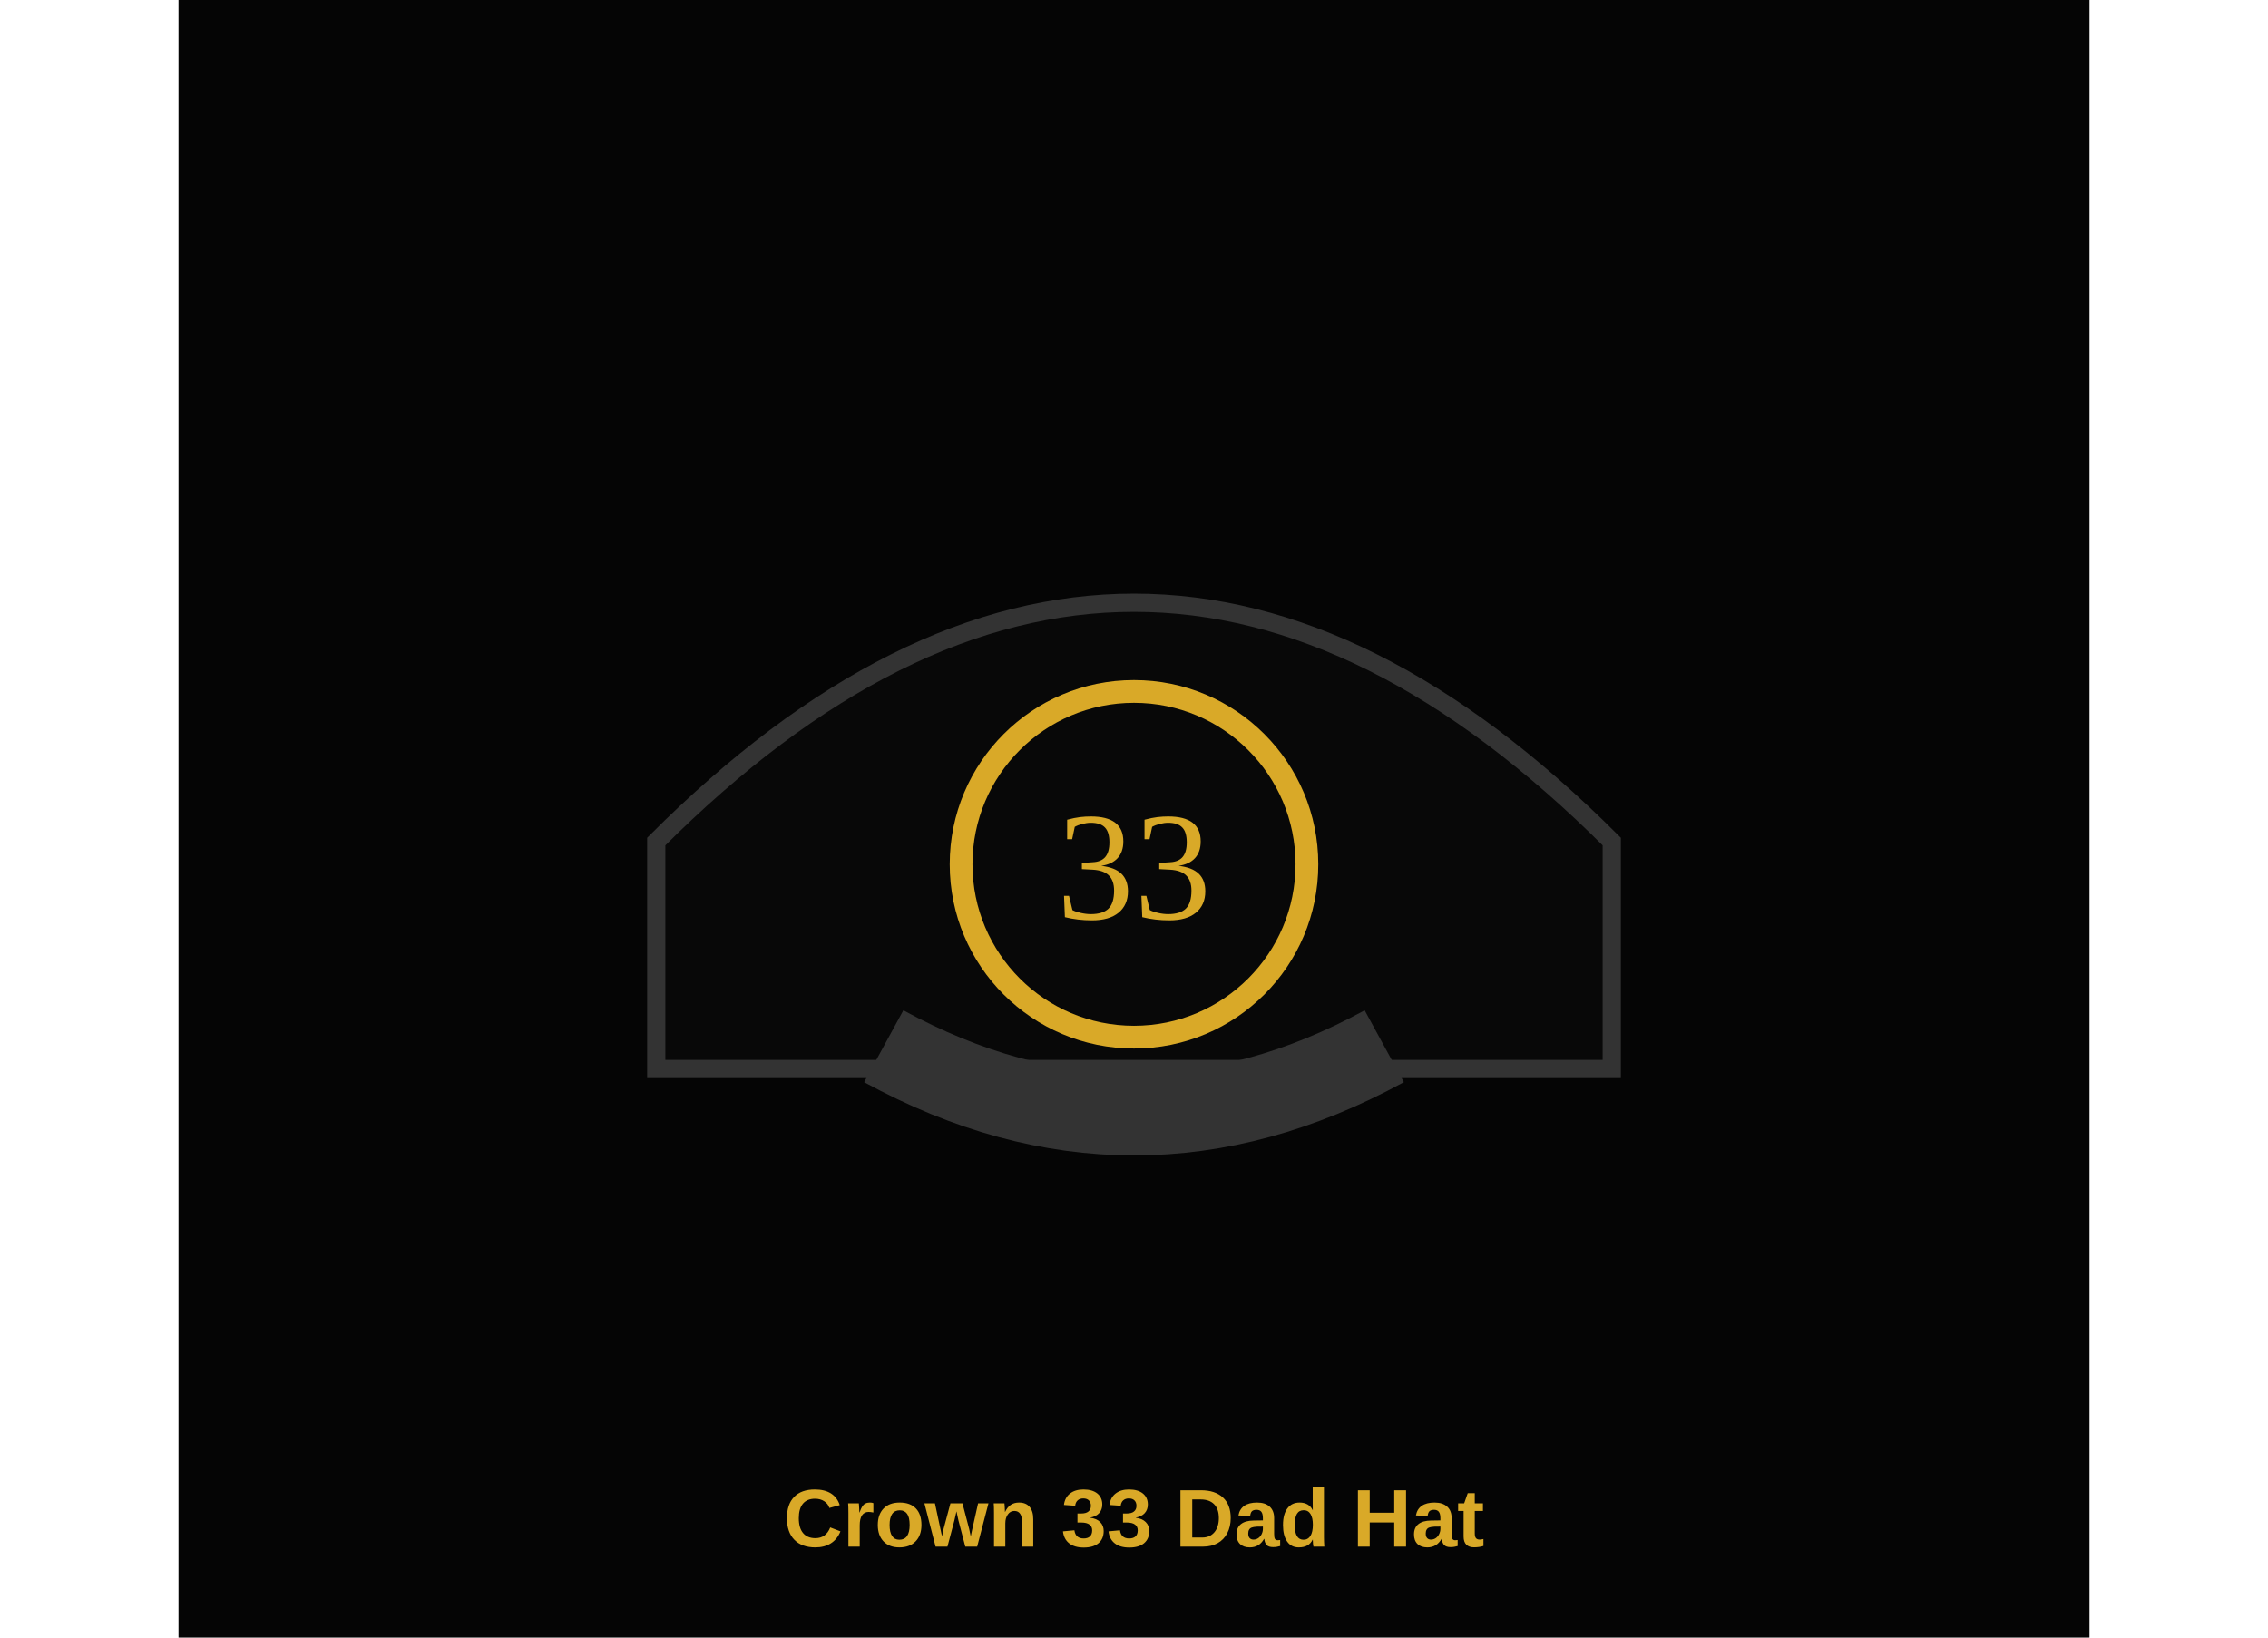
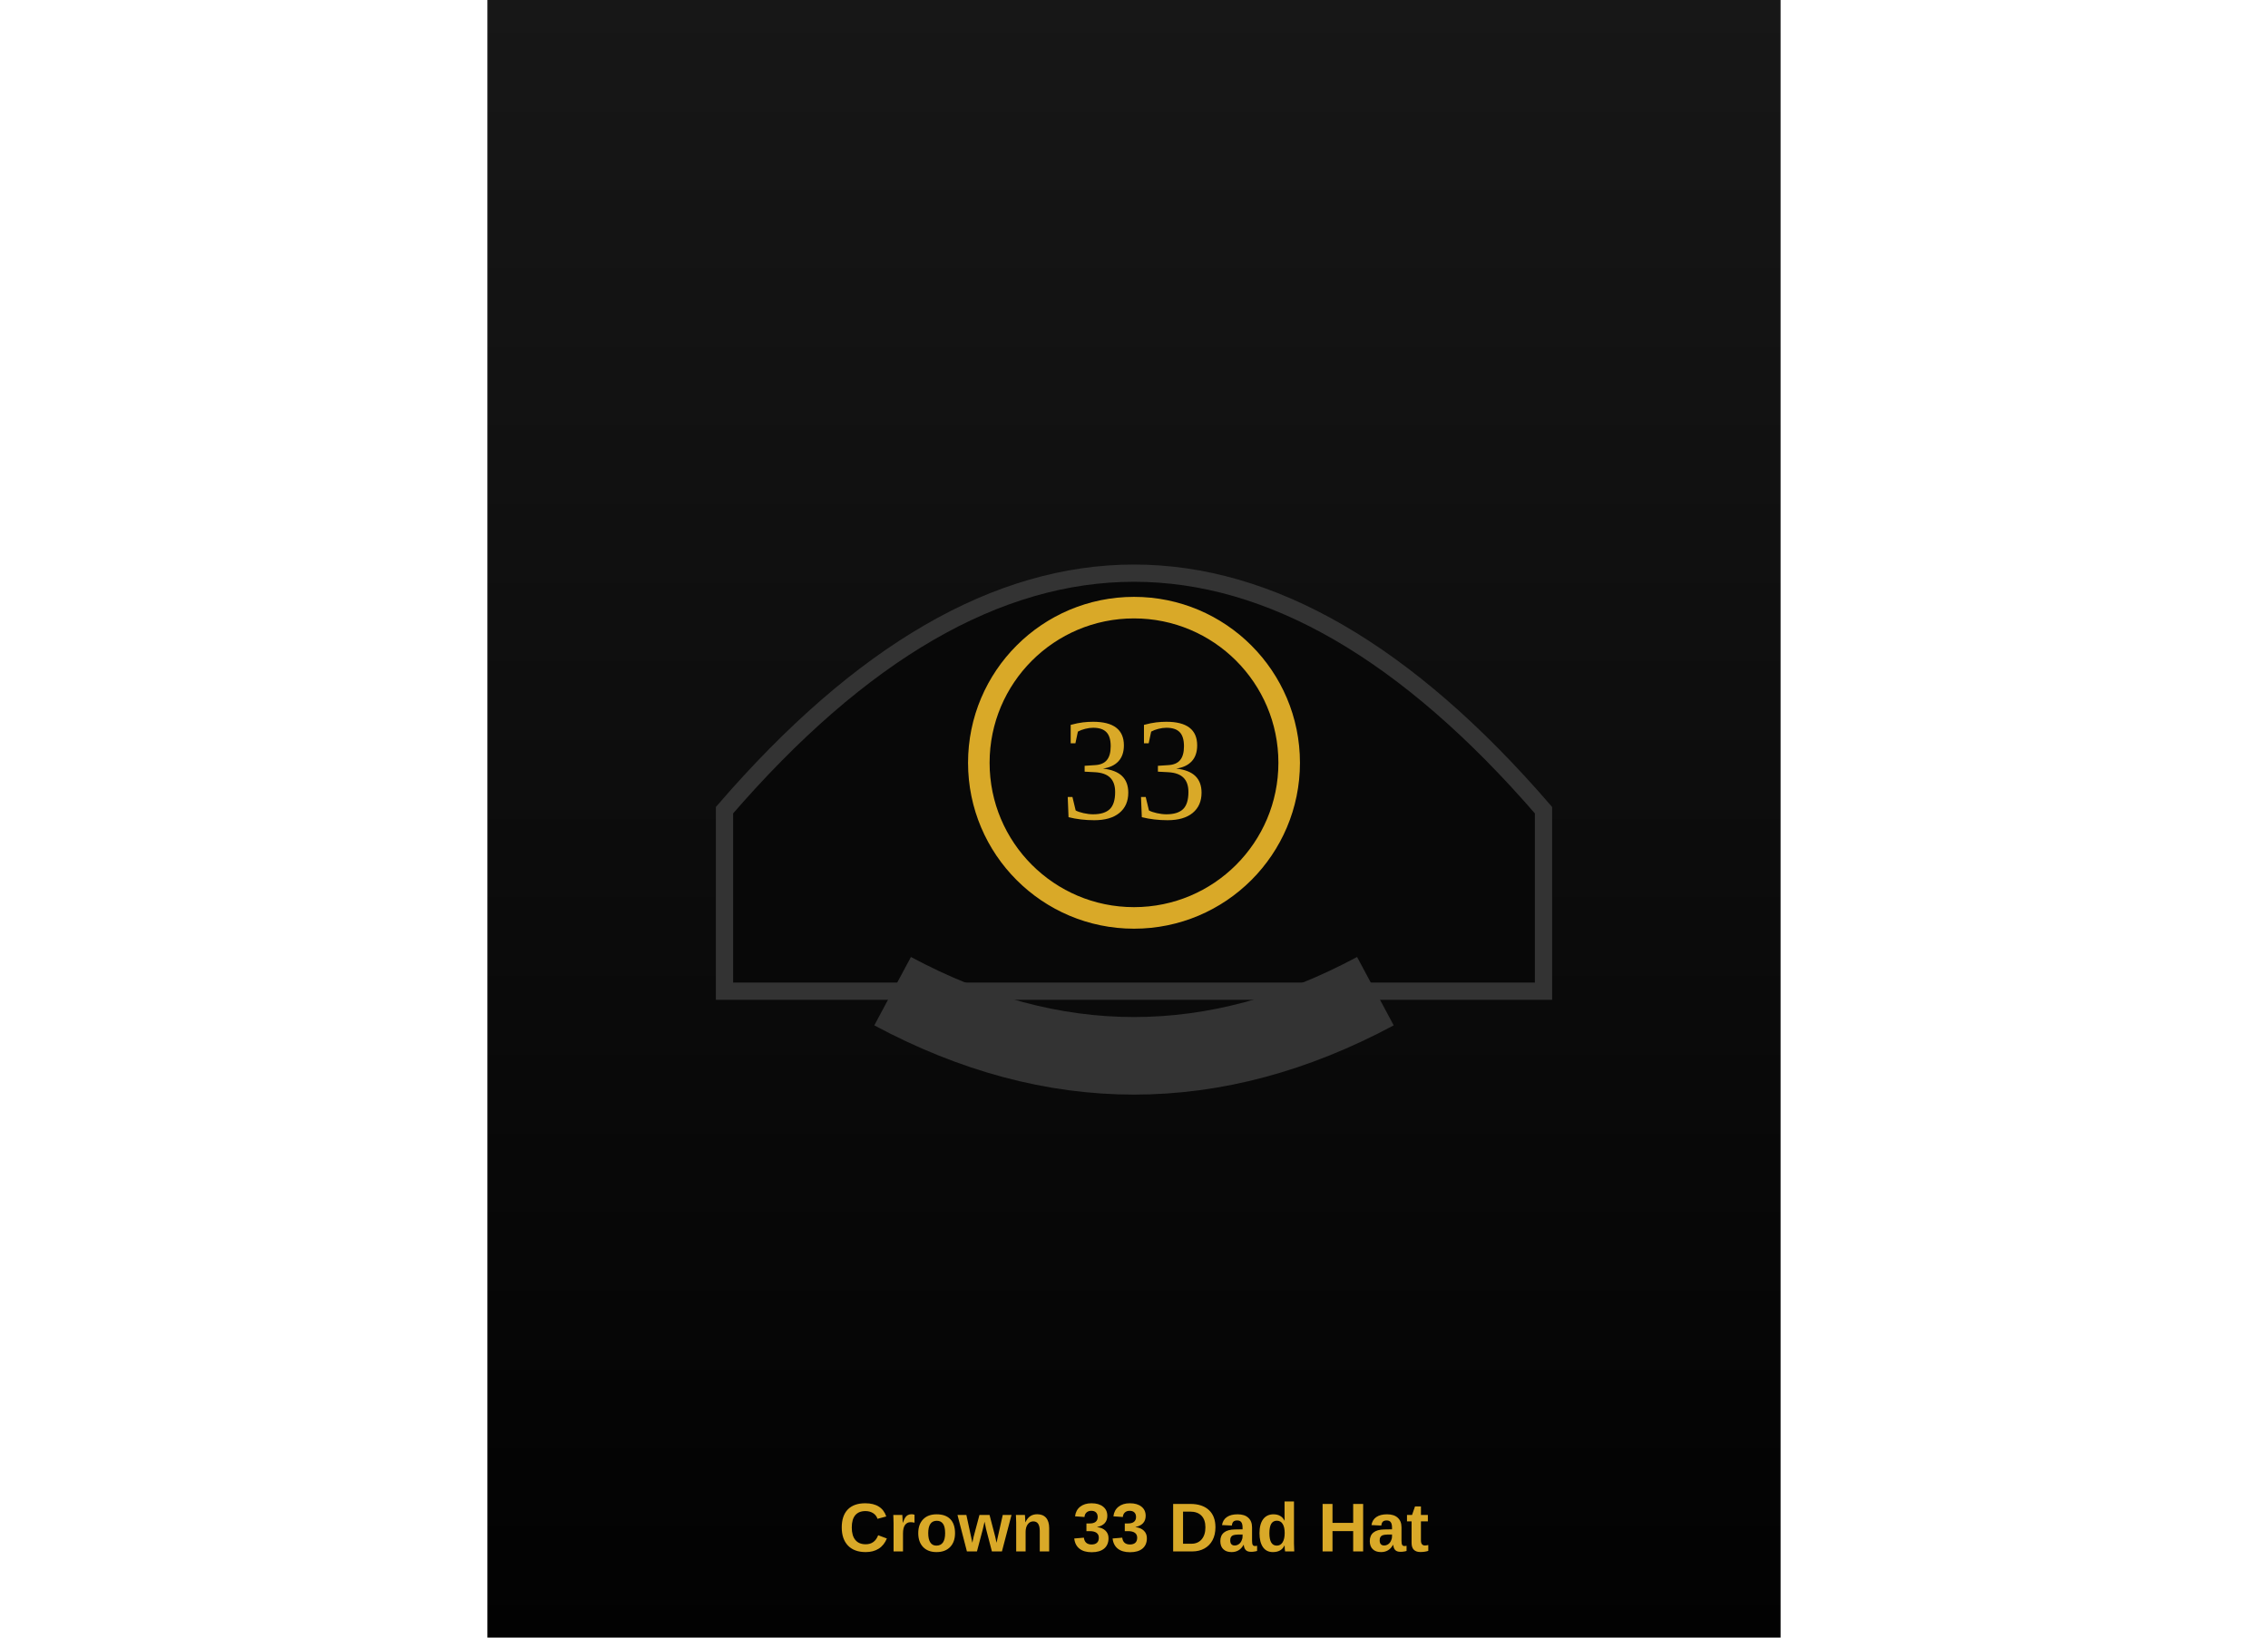
- <svg xmlns="http://www.w3.org/2000/svg" width="900" height="650" viewBox="0 0 420 360">
-   <rect width="420" height="360" fill="#050505" />
-   <path d="M105 185 Q210 80 315 185 L315 235 L105 235 Z" fill="#080808" stroke="#333" stroke-width="4" />
-   <path d="M155 230 Q210 260 265 230" fill="none" stroke="#333" stroke-width="18" />
-   <circle cx="210" cy="190" r="38" fill="none" stroke="#d9a928" stroke-width="5" />
-   <text x="210" y="202" text-anchor="middle" font-size="34" fill="#d9a928">33</text>
-   <text x="210" y="340" text-anchor="middle" font-family="Arial" font-size="18" font-weight="900" fill="#d9a928">Crown 33 Dad Hat</text>
+ <svg xmlns="http://www.w3.org/2000/svg" width="900" height="650" viewBox="0 0 300 380">
+   <defs>
+     <linearGradient id="bg" x1="0" x2="0" y1="0" y2="1">
+       <stop stop-color="#171717" />
+       <stop offset="1" stop-color="#020202" />
+     </linearGradient>
+   </defs>
+   <rect width="300" height="380" fill="url(#bg)" />
+   <path d="M55 188 Q150 78 245 188 L245 230 L55 230 Z" fill="#080808" stroke="#333" stroke-width="4" />
+   <path d="M94 230 Q150 260 206 230" fill="none" stroke="#333" stroke-width="18" />
+   <circle cx="150" cy="177" r="36" fill="none" stroke="#d9a928" stroke-width="5" />
+   <text x="150" y="190" text-anchor="middle" font-size="34" fill="#d9a928">33</text>
+   <text x="150" y="360" text-anchor="middle" font-family="Arial" font-size="16" font-weight="900" fill="#d9a928">Crown 33 Dad Hat</text>
</svg>
